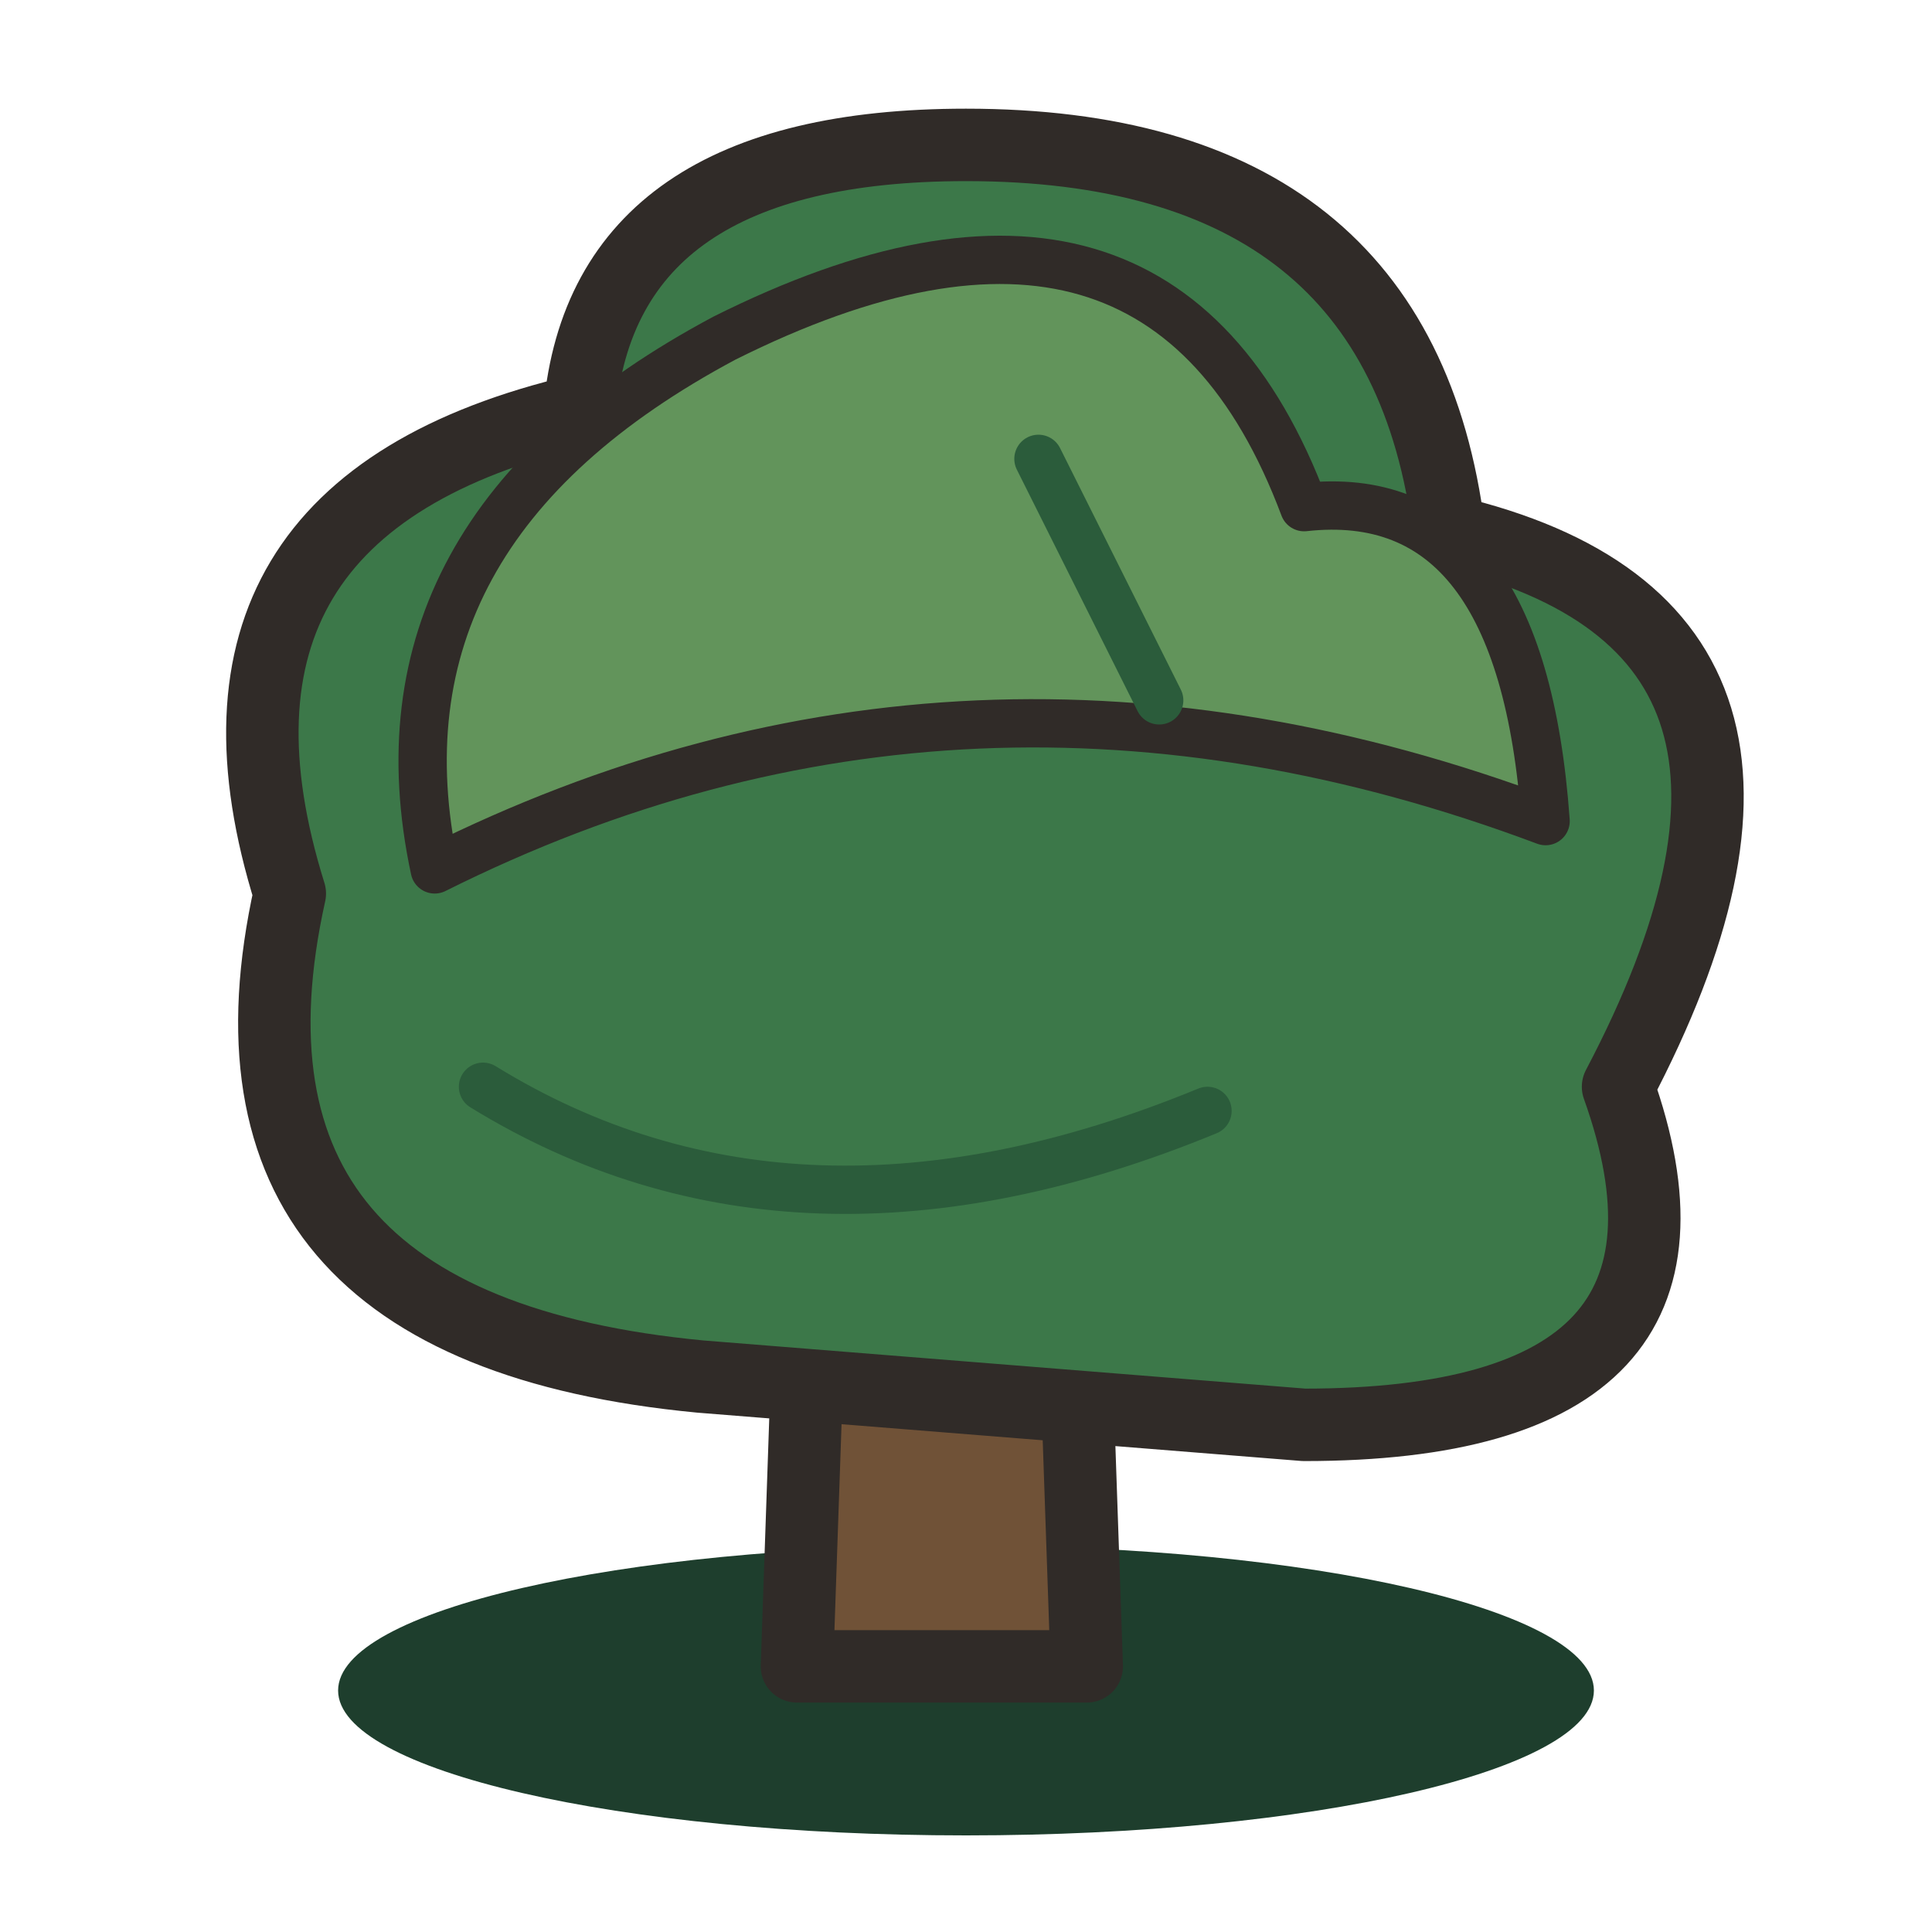
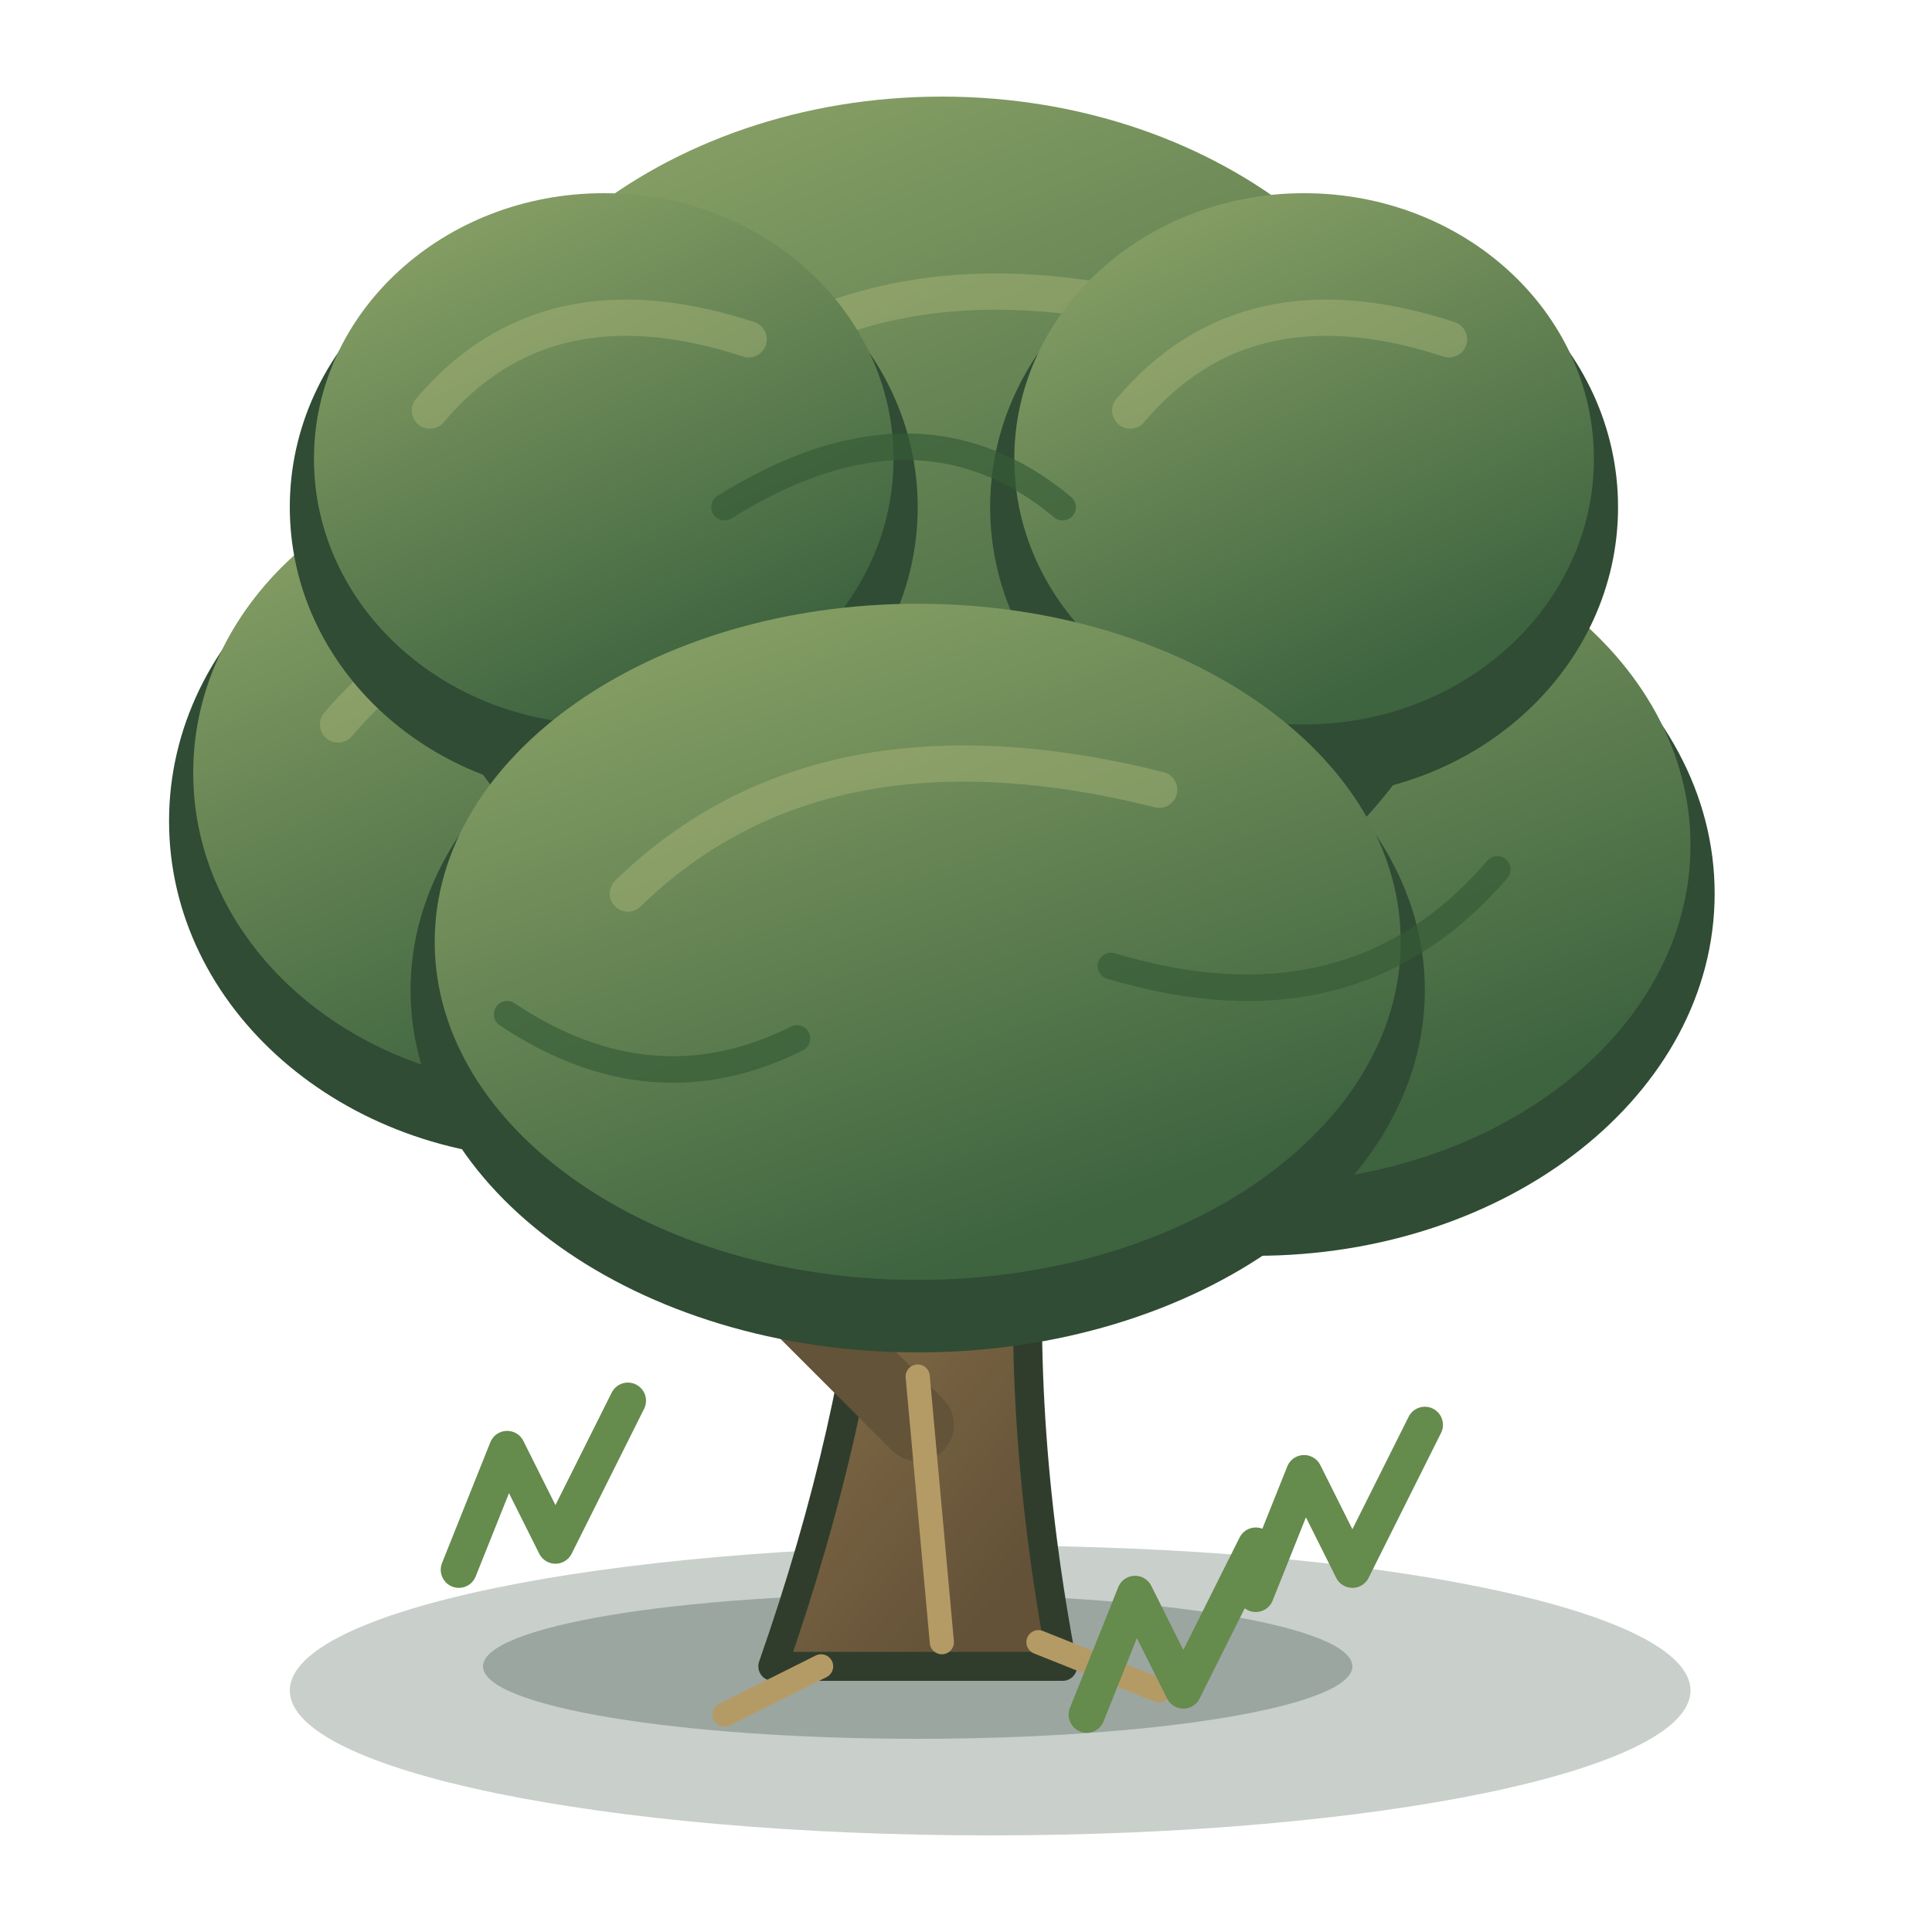
<svg xmlns="http://www.w3.org/2000/svg" width="80" height="80" viewBox="0 0 80 80">
-   <ellipse cx="40" cy="70" rx="26" ry="6" fill="#1e3e2d" stroke="none" stroke-width="0" />
-   <path d="M34 40 L44 40 L45 69 L33 69 Z" fill="#705237" stroke="#302b28" stroke-width="3" stroke-linecap="round" stroke-linejoin="round" />
-   <path d="M40 6 Q58 6 60 22 Q77 26 67 45 Q72 59 54 59 L29 57 Q8 55 12 37 Q7 21 24 17 Q25 6 40 6 Z" fill="#3c7849" stroke="#302b28" stroke-width="3" stroke-linecap="round" stroke-linejoin="round" />
-   <path d="M30 14 Q48 5 54 21 Q63 20 64 34 Q40 25 18 36 Q15 22 30 14 Z" fill="#62945b" stroke="#302b28" stroke-width="2" stroke-linecap="round" stroke-linejoin="round" />
-   <path d="M20 45 Q33 53 50 46 M43 19 L48 29" fill="none" stroke="#2b5c3b" stroke-width="2" stroke-linecap="round" stroke-linejoin="round" />
+   <defs>
+     <linearGradient id="leaf" x1="0" y1="0" x2=".5" y2="1">
+       <stop stop-color="#90a76a" />
+       <stop offset="1" stop-color="#3d633f" />
+     </linearGradient>
+   </defs>
+   <defs>
+     <linearGradient id="wood" x1="0" y1="0" x2=".5" y2="1">
+       <stop stop-color="#a28854" />
+       <stop offset="1" stop-color="#635138" />
+     </linearGradient>
+   </defs>
+   <ellipse cx="41" cy="70" rx="29" ry="6" fill="#1c3727" opacity=".24" />
+   <ellipse cx="38" cy="69" rx="18" ry="3" fill="#152b20" opacity=".25" />
+   <path d="M35 34 Q39 49 32 69 L44 69 Q40 48 47 32 Z" fill="url(#wood)" stroke="#303d2c" stroke-width="1.2" stroke-linejoin="round" stroke-linecap="round" />
+   <path d="M38 59 L24 45 M41 48 L53 39" fill="none" stroke="#635338" stroke-width="3" stroke-linejoin="round" stroke-linecap="round" />
+   <path d="M38 57 L39 68 M34 69 L30 71 M43 68 L48 70" fill="none" stroke="#b49b66" stroke-width="1" stroke-linejoin="round" stroke-linecap="round" />
+   <ellipse cx="23" cy="34" rx="16" ry="14" fill="#304c34" />
+   <ellipse cx="23" cy="32" rx="15" ry="13" fill="url(#leaf)" />
+   <path d="M14.0 30 Q20.0 22.9 30.5 26.15" fill="none" stroke="#b0bb7d" stroke-width="1.5" stroke-linejoin="round" stroke-linecap="round" opacity=".42" />
+   <ellipse cx="52" cy="37" rx="19" ry="15" fill="#304c34" />
+   <ellipse cx="52" cy="35" rx="18" ry="14" fill="url(#leaf)" />
+   <path d="M41.2 33 Q48.4 25.2 61.0 28.7" fill="none" stroke="#b0bb7d" stroke-width="1.5" stroke-linejoin="round" stroke-linecap="round" opacity=".42" />
+   <ellipse cx="39" cy="23" rx="22" ry="18" fill="#304c34" />
+   <ellipse cx="39" cy="21" rx="21" ry="17" fill="url(#leaf)" />
+   <path d="M26.4 19 Q34.8 9.1 49.5 13.35" fill="none" stroke="#b0bb7d" stroke-width="1.5" stroke-linejoin="round" stroke-linecap="round" opacity=".42" />
+   <ellipse cx="25" cy="21" rx="13" ry="12" fill="#304c34" />
+   <ellipse cx="25" cy="19" rx="12" ry="11" fill="url(#leaf)" />
+   <path d="M17.8 17 Q22.6 11.3 31.0 14.05" fill="none" stroke="#b0bb7d" stroke-width="1.5" stroke-linejoin="round" stroke-linecap="round" opacity=".42" />
+   <ellipse cx="54" cy="21" rx="13" ry="12" fill="#304c34" />
+   <ellipse cx="54" cy="19" rx="12" ry="11" fill="url(#leaf)" />
+   <path d="M46.8 17 Q51.6 11.3 60.0 14.05" fill="none" stroke="#b0bb7d" stroke-width="1.5" stroke-linejoin="round" stroke-linecap="round" opacity=".42" />
+   <ellipse cx="38" cy="41" rx="21" ry="15" fill="#304c34" />
+   <ellipse cx="38" cy="39" rx="20" ry="14" fill="url(#leaf)" />
+   <path d="M26.0 37 Q34.0 29.2 48.0 32.7" fill="none" stroke="#b0bb7d" stroke-width="1.5" stroke-linejoin="round" stroke-linecap="round" opacity=".42" />
+   <path d="M21 42 q6 4 12 1 M46 40 q10 3 16 -4 M30 21 q8 -5 14 0" fill="none" stroke="#345a36" stroke-width="1.1" stroke-linejoin="round" stroke-linecap="round" opacity=".65" />
+   <path d="M19 65 l2 -5 2 4 3 -6" fill="none" stroke="#658b4d" stroke-width="1.5" stroke-linejoin="round" stroke-linecap="round" />
+   <path d="M45 71 l2 -5 2 4 3 -6" fill="none" stroke="#658b4d" stroke-width="1.5" stroke-linejoin="round" stroke-linecap="round" />
+   <path d="M52 66 l2 -5 2 4 3 -6" fill="none" stroke="#658b4d" stroke-width="1.5" stroke-linejoin="round" stroke-linecap="round" />
</svg>
